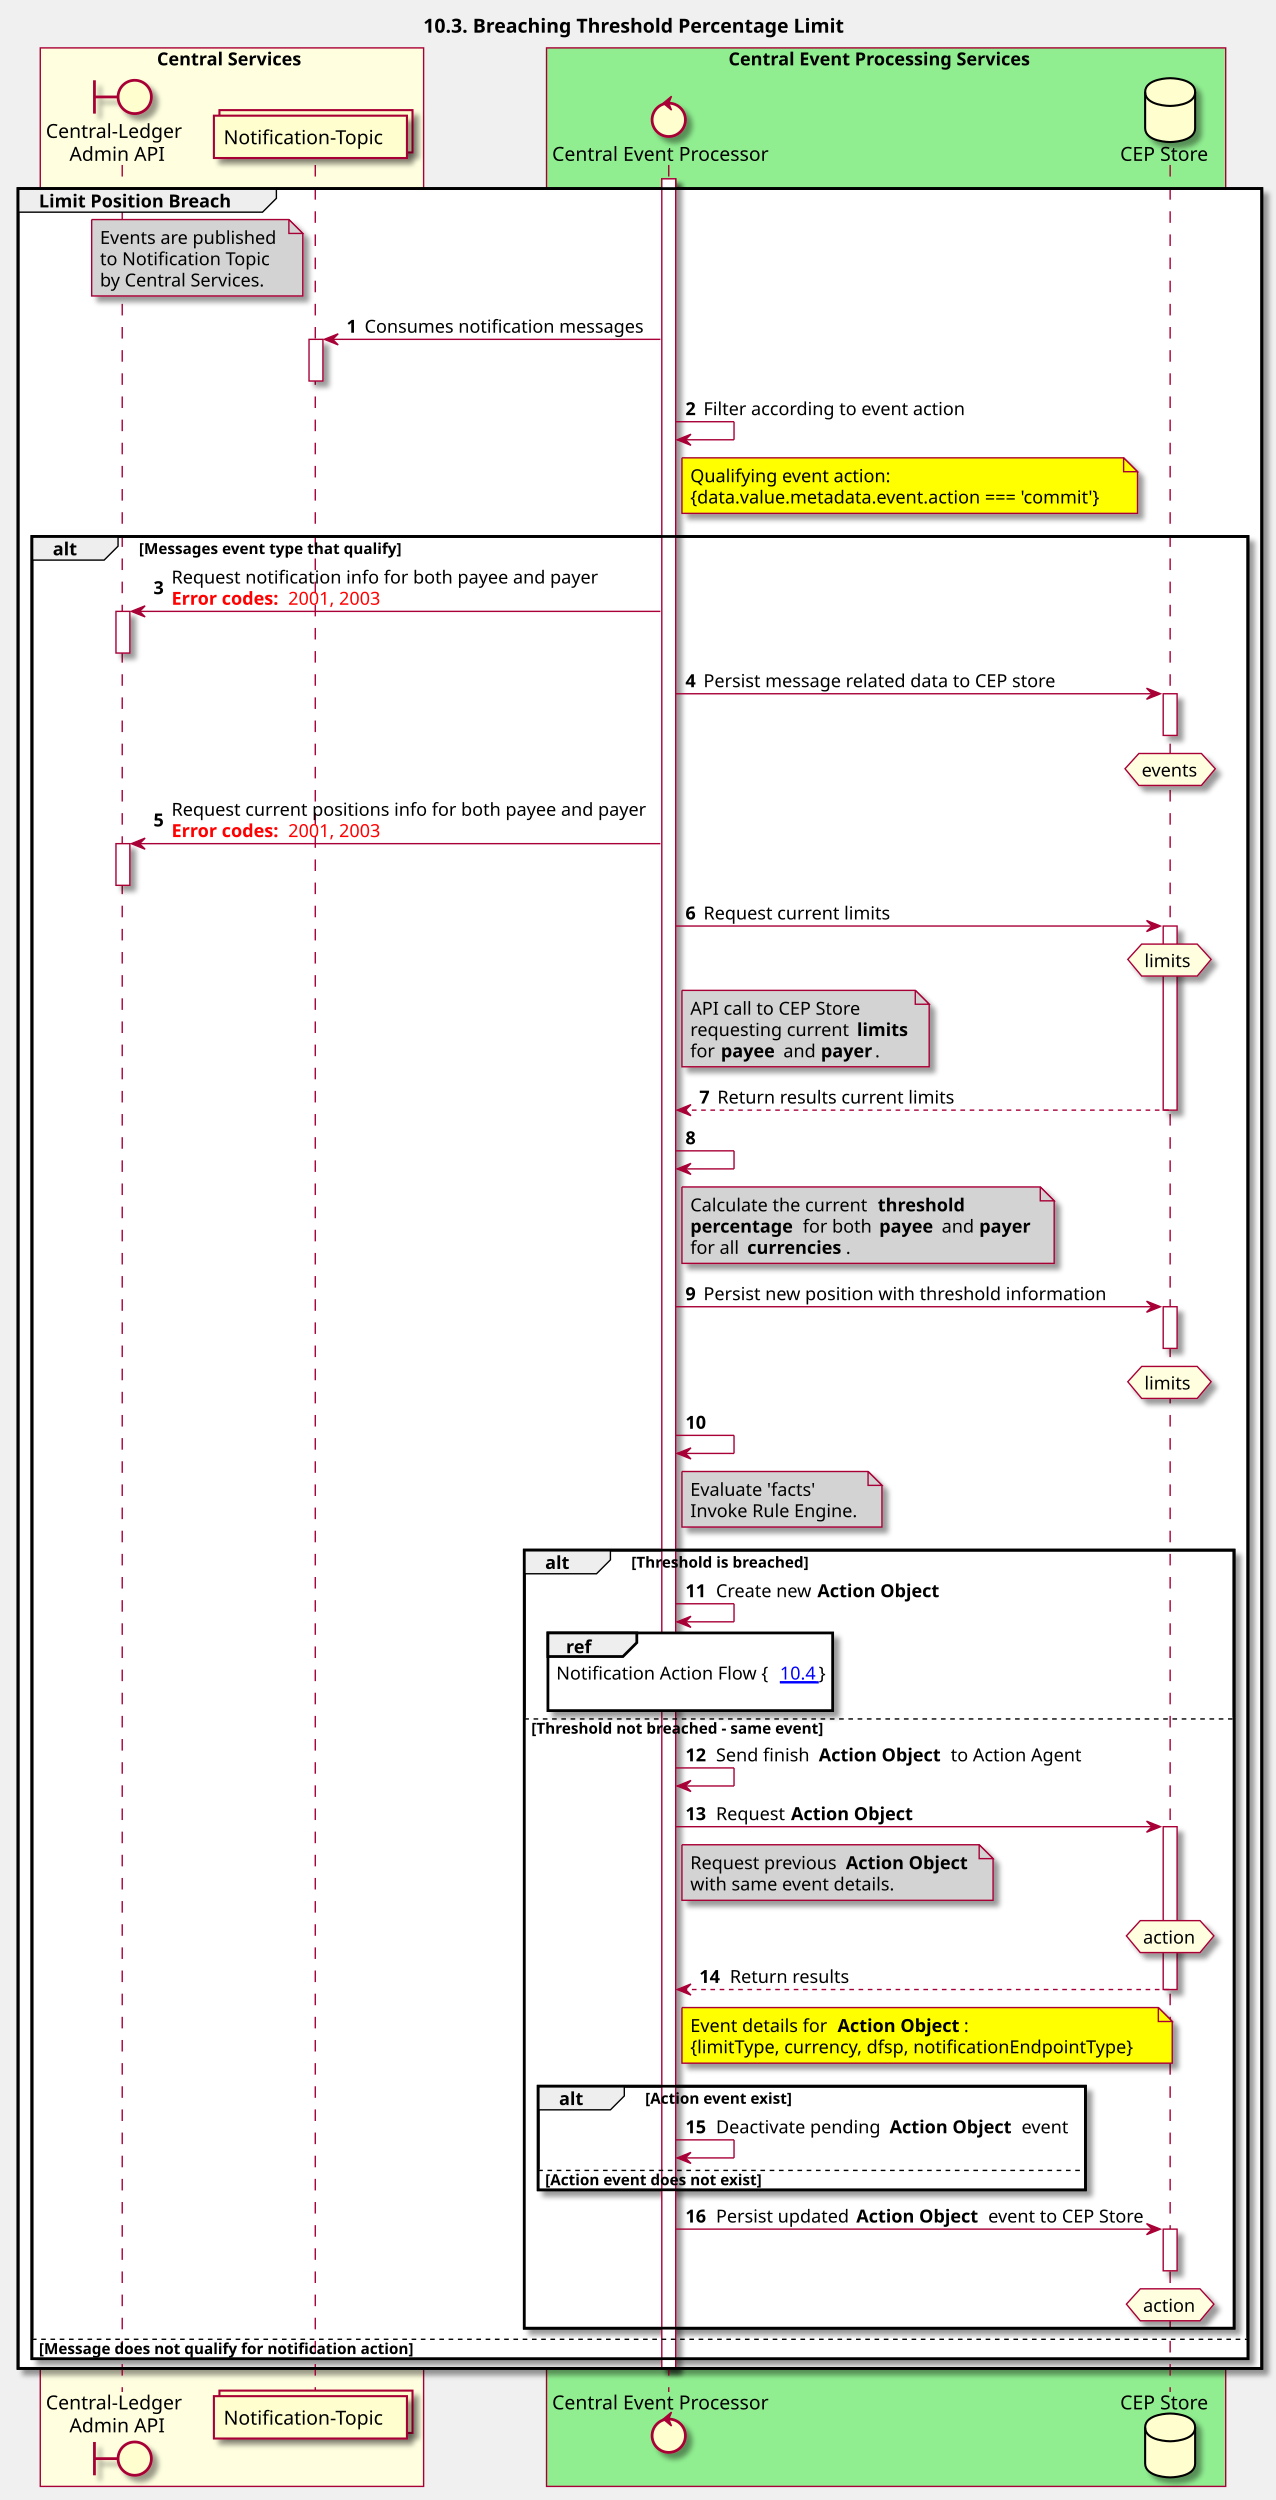
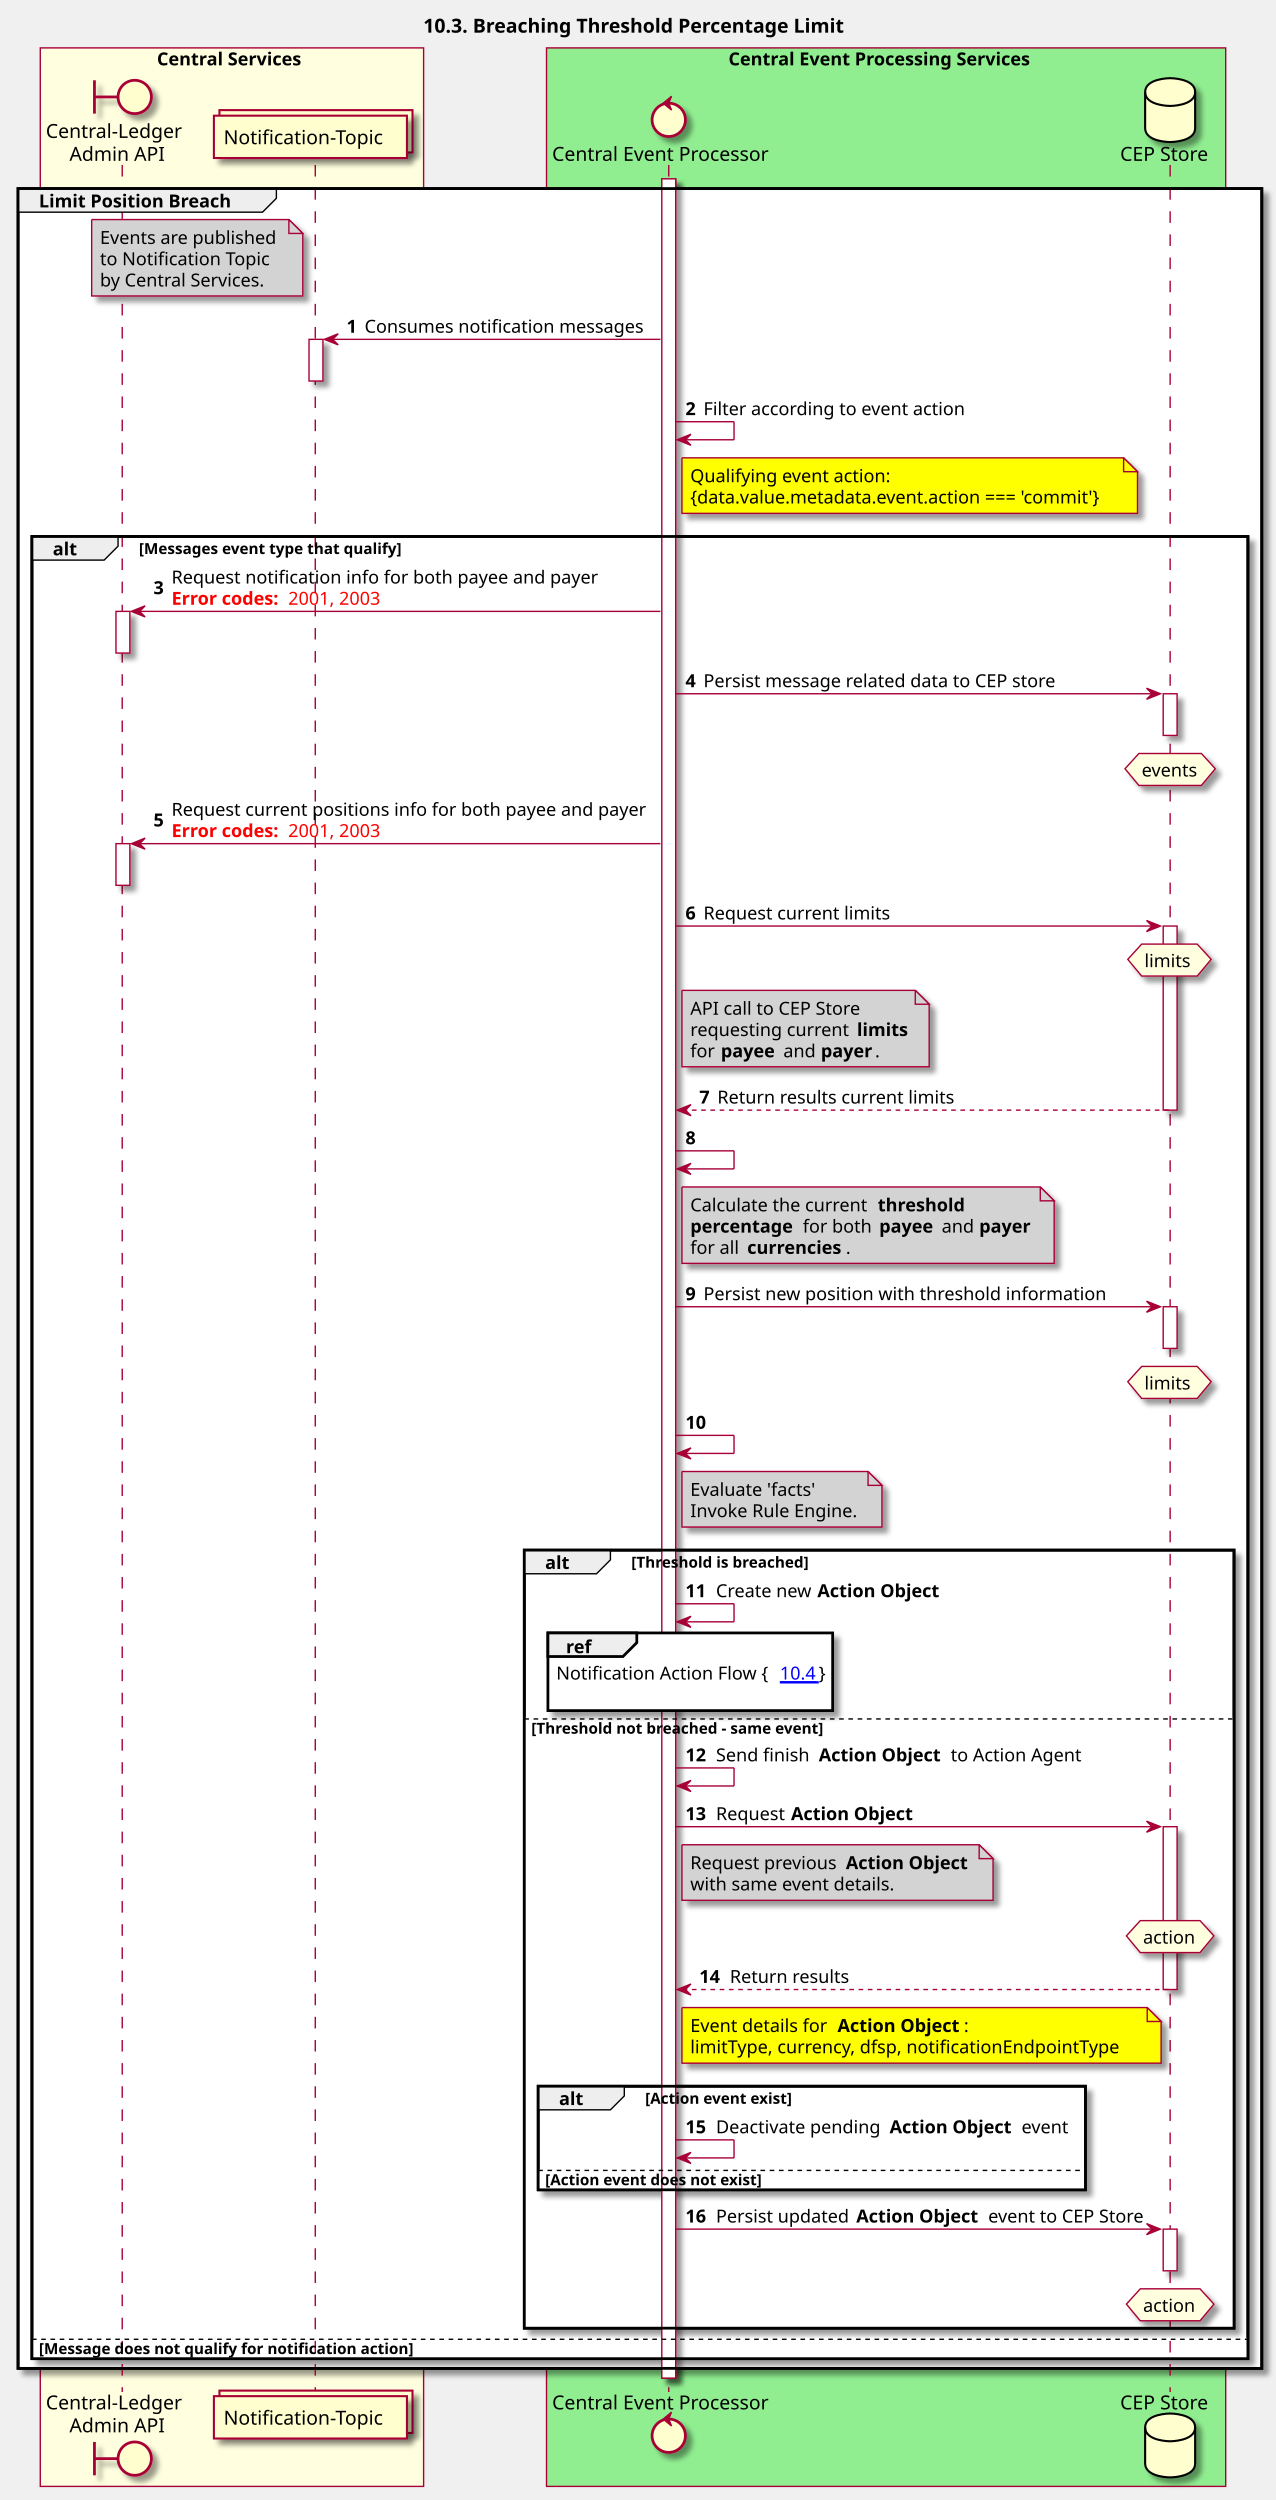
<svg xmlns="http://www.w3.org/2000/svg" xmlns:xlink="http://www.w3.org/1999/xlink" contentScriptType="application/ecmascript" contentStyleType="text/css" height="1080.6px" preserveAspectRatio="none" style="width:551px;height:1080px;" version="1.1" viewBox="0 0 551 1080" width="551.4px" zoomAndPan="magnify">
  <defs>
-     <filter height="300%" id="f1mkech80whkxd" width="300%" x="-1" y="-1">
+     <filter height="300%" id="f1wkbdhdo3tbpr" width="300%" x="-1" y="-1">
      <feGaussianBlur result="blurOut" stdDeviation="1.2" />
      <feColorMatrix in="blurOut" result="blurOut2" type="matrix" values="0 0 0 0 0 0 0 0 0 0 0 0 0 0 0 0 0 0 .4 0" />
      <feOffset dx="2.4" dy="2.4" in="blurOut2" result="blurOut3" />
      <feBlend in="SourceGraphic" in2="blurOut3" mode="normal" />
    </filter>
  </defs>
  <g>
    <text fill="#000000" font-family="sans-serif" font-size="8.4" font-weight="bold" lengthAdjust="spacingAndGlyphs" textLength="187.2" x="182.85" y="14.121">10.3. Breaching Threshold Percentage Limit</text>
    <rect fill="#FFFFE0" height="1053.435" style="stroke: #A80036; stroke-width: 0.6;" width="165.6" x="17.4" y="20.693" />
    <text fill="#000000" font-family="sans-serif" font-size="7.8" font-weight="bold" lengthAdjust="spacingAndGlyphs" textLength="64.8" x="67.8" y="28.234">Central Services</text>
    <rect fill="#90EE90" height="1053.435" style="stroke: #A80036; stroke-width: 0.6;" width="293.4" x="236.1" y="20.693" />
    <text fill="#000000" font-family="sans-serif" font-size="7.8" font-weight="bold" lengthAdjust="spacingAndGlyphs" textLength="136.2" x="314.7" y="28.234">Central Event Processing Services</text>
-     <rect fill="#FFFFFF" filter="url(#f1mkech80whkxd)" height="18" style="stroke: #A80036; stroke-width: 0.6;" width="6" x="50.1" y="264.115" />
-     <rect fill="#FFFFFF" filter="url(#f1mkech80whkxd)" height="18" style="stroke: #A80036; stroke-width: 0.6;" width="6" x="50.1" y="364.46" />
-     <rect fill="#FFFFFF" filter="url(#f1mkech80whkxd)" height="18" style="stroke: #A80036; stroke-width: 0.6;" width="6" x="133.5" y="146.597" />
-     <rect fill="#FFFFFF" filter="url(#f1mkech80whkxd)" height="945.877" style="stroke: #A80036; stroke-width: 0.6;" width="6" x="285.9" y="77.265" />
-     <rect fill="#FFFFFF" filter="url(#f1mkech80whkxd)" height="18" style="stroke: #A80036; stroke-width: 0.6;" width="6" x="502.5" y="299.701" />
-     <rect fill="#FFFFFF" filter="url(#f1mkech80whkxd)" height="79.532" style="stroke: #A80036; stroke-width: 0.6;" width="6" x="502.5" y="400.046" />
-     <rect fill="#FFFFFF" filter="url(#f1mkech80whkxd)" height="18" style="stroke: #A80036; stroke-width: 0.6;" width="6" x="502.5" y="564.51" />
-     <rect fill="#FFFFFF" filter="url(#f1mkech80whkxd)" height="70.345" style="stroke: #A80036; stroke-width: 0.6;" width="6" x="502.5" y="789.133" />
-     <rect fill="#FFFFFF" filter="url(#f1mkech80whkxd)" height="18" style="stroke: #A80036; stroke-width: 0.6;" width="6" x="502.5" y="962.982" />
-     <rect fill="#FFFFFF" filter="url(#f1mkech80whkxd)" height="941.677" style="stroke: #000000; stroke-width: 1.2;" width="537.3" x="7.8" y="81.465" />
-     <rect fill="#FFFFFF" filter="url(#f1mkech80whkxd)" height="787.186" style="stroke: #000000; stroke-width: 1.2;" width="525.3" x="13.8" y="231.756" />
-     <rect fill="#FFFFFF" filter="url(#f1mkech80whkxd)" height="336.114" style="stroke: #000000; stroke-width: 1.2;" width="306.6" x="226.5" y="669.655" />
+     <rect fill="#FFFFFF" filter="url(#f1wkbdhdo3tbpr)" height="18" style="stroke: #A80036; stroke-width: 0.6;" width="6" x="50.1" y="264.115" />
+     <rect fill="#FFFFFF" filter="url(#f1wkbdhdo3tbpr)" height="18" style="stroke: #A80036; stroke-width: 0.6;" width="6" x="50.1" y="364.46" />
+     <rect fill="#FFFFFF" filter="url(#f1wkbdhdo3tbpr)" height="18" style="stroke: #A80036; stroke-width: 0.6;" width="6" x="133.5" y="146.597" />
+     <rect fill="#FFFFFF" filter="url(#f1wkbdhdo3tbpr)" height="950.077" style="stroke: #A80036; stroke-width: 0.6;" width="6" x="285.9" y="77.265" />
+     <rect fill="#FFFFFF" filter="url(#f1wkbdhdo3tbpr)" height="18" style="stroke: #A80036; stroke-width: 0.6;" width="6" x="502.5" y="299.701" />
+     <rect fill="#FFFFFF" filter="url(#f1wkbdhdo3tbpr)" height="79.532" style="stroke: #A80036; stroke-width: 0.6;" width="6" x="502.5" y="400.046" />
+     <rect fill="#FFFFFF" filter="url(#f1wkbdhdo3tbpr)" height="18" style="stroke: #A80036; stroke-width: 0.6;" width="6" x="502.5" y="564.51" />
+     <rect fill="#FFFFFF" filter="url(#f1wkbdhdo3tbpr)" height="70.345" style="stroke: #A80036; stroke-width: 0.6;" width="6" x="502.5" y="789.133" />
+     <rect fill="#FFFFFF" filter="url(#f1wkbdhdo3tbpr)" height="18" style="stroke: #A80036; stroke-width: 0.6;" width="6" x="502.5" y="962.982" />
+     <rect fill="#FFFFFF" filter="url(#f1wkbdhdo3tbpr)" height="941.677" style="stroke: #000000; stroke-width: 1.2;" width="537.3" x="7.8" y="81.465" />
+     <rect fill="#FFFFFF" filter="url(#f1wkbdhdo3tbpr)" height="787.186" style="stroke: #000000; stroke-width: 1.2;" width="525.3" x="13.8" y="231.756" />
+     <rect fill="#FFFFFF" filter="url(#f1wkbdhdo3tbpr)" height="336.114" style="stroke: #000000; stroke-width: 1.2;" width="306.6" x="226.5" y="669.655" />
    <rect fill="#FFFFFF" height="263.782" style="stroke: none; stroke-width: 0.6;" width="306.6" x="226.5" y="741.987" />
-     <rect fill="#FFFFFF" filter="url(#f1mkech80whkxd)" height="44.746" style="stroke: #000000; stroke-width: 1.2;" width="236.4" x="232.5" y="901.25" />
+     <rect fill="#FFFFFF" filter="url(#f1wkbdhdo3tbpr)" height="44.746" style="stroke: #000000; stroke-width: 1.2;" width="236.4" x="232.5" y="901.25" />
    <rect fill="#FFFFFF" height="8.973" style="stroke: none; stroke-width: 0.6;" width="236.4" x="232.5" y="937.023" />
    <rect fill="#FFFFFF" height="8.973" style="stroke: none; stroke-width: 0.6;" width="525.3" x="13.8" y="1009.969" />
    <line style="stroke: #A80036; stroke-width: 0.6; stroke-dasharray: 5.0,5.0;" x1="52.8" x2="52.8" y1="71.265" y2="1033.342" />
    <line style="stroke: #A80036; stroke-width: 0.6; stroke-dasharray: 5.0,5.0;" x1="136.2" x2="136.2" y1="71.265" y2="1033.342" />
    <line style="stroke: #A80036; stroke-width: 0.6; stroke-dasharray: 5.0,5.0;" x1="288.9" x2="288.9" y1="71.265" y2="1033.342" />
    <line style="stroke: #A80036; stroke-width: 0.6; stroke-dasharray: 5.0,5.0;" x1="505.5" x2="505.5" y1="71.265" y2="1033.342" />
    <text fill="#000000" font-family="sans-serif" font-size="8.4" lengthAdjust="spacingAndGlyphs" textLength="63" x="19.8" y="59.6">Central-Ledger</text>
    <text fill="#000000" font-family="sans-serif" font-size="8.4" lengthAdjust="spacingAndGlyphs" textLength="42.6" x="30" y="69.493">Admin API</text>
-     <path d="M40.8,34.679 L40.8,49.079 M40.8,41.879 L51,41.879 " fill="none" filter="url(#f1mkech80whkxd)" style="stroke: #A80036; stroke-width: 1.2;" />
-     <ellipse cx="58.2" cy="41.879" fill="#FEFECE" filter="url(#f1mkech80whkxd)" rx="7.2" ry="7.2" style="stroke: #A80036; stroke-width: 1.2;" />
+     <path d="M40.8,34.679 L40.8,49.079 M40.8,41.879 L51,41.879 " fill="none" filter="url(#f1wkbdhdo3tbpr)" style="stroke: #A80036; stroke-width: 1.2;" />
+     <ellipse cx="58.2" cy="41.879" fill="#FEFECE" filter="url(#f1wkbdhdo3tbpr)" rx="7.2" ry="7.2" style="stroke: #A80036; stroke-width: 1.2;" />
    <text fill="#000000" font-family="sans-serif" font-size="8.4" lengthAdjust="spacingAndGlyphs" textLength="63" x="19.8" y="1040.863">Central-Ledger</text>
    <text fill="#000000" font-family="sans-serif" font-size="8.4" lengthAdjust="spacingAndGlyphs" textLength="42.6" x="30" y="1050.756">Admin API</text>
-     <path d="M40.8,1054.928 L40.8,1069.328 M40.8,1062.128 L51,1062.128 " fill="none" filter="url(#f1mkech80whkxd)" style="stroke: #A80036; stroke-width: 1.2;" />
-     <ellipse cx="58.2" cy="1062.128" fill="#FEFECE" filter="url(#f1mkech80whkxd)" rx="7.2" ry="7.2" style="stroke: #A80036; stroke-width: 1.2;" />
-     <rect fill="#FEFECE" filter="url(#f1mkech80whkxd)" height="18.293" style="stroke: #A80036; stroke-width: 0.9;" width="83.4" x="94.8" y="47.572" />
-     <rect fill="#FEFECE" filter="url(#f1mkech80whkxd)" height="18.293" style="stroke: #A80036; stroke-width: 0.9;" width="83.4" x="92.4" y="49.972" />
+     <path d="M40.8,1054.928 L40.8,1069.328 M40.8,1062.128 L51,1062.128 " fill="none" filter="url(#f1wkbdhdo3tbpr)" style="stroke: #A80036; stroke-width: 1.2;" />
+     <ellipse cx="58.2" cy="1062.128" fill="#FEFECE" filter="url(#f1wkbdhdo3tbpr)" rx="7.2" ry="7.2" style="stroke: #A80036; stroke-width: 1.2;" />
+     <rect fill="#FEFECE" filter="url(#f1wkbdhdo3tbpr)" height="18.293" style="stroke: #A80036; stroke-width: 0.9;" width="83.4" x="94.8" y="47.572" />
+     <rect fill="#FEFECE" filter="url(#f1wkbdhdo3tbpr)" height="18.293" style="stroke: #A80036; stroke-width: 0.9;" width="83.4" x="92.4" y="49.972" />
    <text fill="#000000" font-family="sans-serif" font-size="8.4" lengthAdjust="spacingAndGlyphs" textLength="75" x="96.6" y="62.293">Notification-Topic</text>
-     <rect fill="#FEFECE" filter="url(#f1mkech80whkxd)" height="18.293" style="stroke: #A80036; stroke-width: 0.9;" width="83.4" x="94.8" y="1032.742" />
-     <rect fill="#FEFECE" filter="url(#f1mkech80whkxd)" height="18.293" style="stroke: #A80036; stroke-width: 0.9;" width="83.4" x="92.4" y="1035.142" />
+     <rect fill="#FEFECE" filter="url(#f1wkbdhdo3tbpr)" height="18.293" style="stroke: #A80036; stroke-width: 0.9;" width="83.4" x="94.8" y="1032.742" />
+     <rect fill="#FEFECE" filter="url(#f1wkbdhdo3tbpr)" height="18.293" style="stroke: #A80036; stroke-width: 0.9;" width="83.4" x="92.4" y="1035.142" />
    <text fill="#000000" font-family="sans-serif" font-size="8.4" lengthAdjust="spacingAndGlyphs" textLength="75" x="96.6" y="1047.463">Notification-Topic</text>
    <text fill="#000000" font-family="sans-serif" font-size="8.4" lengthAdjust="spacingAndGlyphs" textLength="97.2" x="238.5" y="69.493">Central Event Processor</text>
-     <ellipse cx="288.9" cy="51.772" fill="#FEFECE" filter="url(#f1mkech80whkxd)" rx="7.2" ry="7.2" style="stroke: #A80036; stroke-width: 1.2;" />
+     <ellipse cx="288.9" cy="51.772" fill="#FEFECE" filter="url(#f1wkbdhdo3tbpr)" rx="7.2" ry="7.2" style="stroke: #A80036; stroke-width: 1.2;" />
    <polygon fill="#A80036" points="286.5,44.572,290.1,41.572,288.9,44.572,290.1,47.572,286.5,44.572" style="stroke: #A80036; stroke-width: 0.6;" />
    <text fill="#000000" font-family="sans-serif" font-size="8.4" lengthAdjust="spacingAndGlyphs" textLength="97.2" x="238.5" y="1040.863">Central Event Processor</text>
-     <ellipse cx="288.9" cy="1052.235" fill="#FEFECE" filter="url(#f1mkech80whkxd)" rx="7.2" ry="7.2" style="stroke: #A80036; stroke-width: 1.2;" />
+     <ellipse cx="288.9" cy="1052.235" fill="#FEFECE" filter="url(#f1wkbdhdo3tbpr)" rx="7.2" ry="7.2" style="stroke: #A80036; stroke-width: 1.2;" />
    <polygon fill="#A80036" points="286.5,1045.035,290.1,1042.035,288.9,1045.035,290.1,1048.035,286.5,1045.035" style="stroke: #A80036; stroke-width: 0.6;" />
    <text fill="#000000" font-family="sans-serif" font-size="8.4" lengthAdjust="spacingAndGlyphs" textLength="39.6" x="483.9" y="69.493">CEP Store</text>
-     <path d="M494.7,39.772 C494.7,33.772 505.5,33.772 505.5,33.772 C505.5,33.772 516.3,33.772 516.3,39.772 L516.3,55.372 C516.3,61.372 505.5,61.372 505.5,61.372 C505.5,61.372 494.7,61.372 494.7,55.372 L494.7,39.772 " fill="#FEFECE" filter="url(#f1mkech80whkxd)" style="stroke: #000000; stroke-width: 0.9;" />
+     <path d="M494.7,39.772 C494.7,33.772 505.5,33.772 505.5,33.772 C505.5,33.772 516.3,33.772 516.3,39.772 L516.3,55.372 C516.3,61.372 505.5,61.372 505.5,61.372 C505.5,61.372 494.7,61.372 494.7,55.372 L494.7,39.772 " fill="#FEFECE" filter="url(#f1wkbdhdo3tbpr)" style="stroke: #000000; stroke-width: 0.9;" />
    <path d="M494.7,39.772 C494.7,45.772 505.5,45.772 505.5,45.772 C505.5,45.772 516.3,45.772 516.3,39.772 " fill="none" style="stroke: #000000; stroke-width: 0.9;" />
    <text fill="#000000" font-family="sans-serif" font-size="8.4" lengthAdjust="spacingAndGlyphs" textLength="39.6" x="483.9" y="1040.863">CEP Store</text>
-     <path d="M494.7,1048.635 C494.7,1042.635 505.5,1042.635 505.5,1042.635 C505.5,1042.635 516.3,1042.635 516.3,1048.635 L516.3,1064.235 C516.3,1070.235 505.5,1070.235 505.5,1070.235 C505.5,1070.235 494.7,1070.235 494.7,1064.235 L494.7,1048.635 " fill="#FEFECE" filter="url(#f1mkech80whkxd)" style="stroke: #000000; stroke-width: 0.9;" />
+     <path d="M494.7,1048.635 C494.7,1042.635 505.5,1042.635 505.5,1042.635 C505.5,1042.635 516.3,1042.635 516.3,1048.635 L516.3,1064.235 C516.3,1070.235 505.5,1070.235 505.5,1070.235 C505.5,1070.235 494.7,1070.235 494.7,1064.235 L494.7,1048.635 " fill="#FEFECE" filter="url(#f1wkbdhdo3tbpr)" style="stroke: #000000; stroke-width: 0.9;" />
    <path d="M494.7,1048.635 C494.7,1054.635 505.5,1054.635 505.5,1054.635 C505.5,1054.635 516.3,1054.635 516.3,1048.635 " fill="none" style="stroke: #000000; stroke-width: 0.9;" />
-     <rect fill="#FFFFFF" filter="url(#f1mkech80whkxd)" height="18" style="stroke: #A80036; stroke-width: 0.6;" width="6" x="50.1" y="264.115" />
-     <rect fill="#FFFFFF" filter="url(#f1mkech80whkxd)" height="18" style="stroke: #A80036; stroke-width: 0.6;" width="6" x="50.1" y="364.46" />
-     <rect fill="#FFFFFF" filter="url(#f1mkech80whkxd)" height="18" style="stroke: #A80036; stroke-width: 0.6;" width="6" x="133.5" y="146.597" />
-     <rect fill="#FFFFFF" filter="url(#f1mkech80whkxd)" height="945.877" style="stroke: #A80036; stroke-width: 0.6;" width="6" x="285.9" y="77.265" />
-     <rect fill="#FFFFFF" filter="url(#f1mkech80whkxd)" height="18" style="stroke: #A80036; stroke-width: 0.6;" width="6" x="502.5" y="299.701" />
-     <rect fill="#FFFFFF" filter="url(#f1mkech80whkxd)" height="79.532" style="stroke: #A80036; stroke-width: 0.6;" width="6" x="502.5" y="400.046" />
-     <rect fill="#FFFFFF" filter="url(#f1mkech80whkxd)" height="18" style="stroke: #A80036; stroke-width: 0.6;" width="6" x="502.5" y="564.51" />
-     <rect fill="#FFFFFF" filter="url(#f1mkech80whkxd)" height="70.345" style="stroke: #A80036; stroke-width: 0.6;" width="6" x="502.5" y="789.133" />
-     <rect fill="#FFFFFF" filter="url(#f1mkech80whkxd)" height="18" style="stroke: #A80036; stroke-width: 0.6;" width="6" x="502.5" y="962.982" />
+     <rect fill="#FFFFFF" filter="url(#f1wkbdhdo3tbpr)" height="18" style="stroke: #A80036; stroke-width: 0.6;" width="6" x="50.1" y="264.115" />
+     <rect fill="#FFFFFF" filter="url(#f1wkbdhdo3tbpr)" height="18" style="stroke: #A80036; stroke-width: 0.6;" width="6" x="50.1" y="364.46" />
+     <rect fill="#FFFFFF" filter="url(#f1wkbdhdo3tbpr)" height="18" style="stroke: #A80036; stroke-width: 0.6;" width="6" x="133.5" y="146.597" />
+     <rect fill="#FFFFFF" filter="url(#f1wkbdhdo3tbpr)" height="950.077" style="stroke: #A80036; stroke-width: 0.6;" width="6" x="285.9" y="77.265" />
+     <rect fill="#FFFFFF" filter="url(#f1wkbdhdo3tbpr)" height="18" style="stroke: #A80036; stroke-width: 0.6;" width="6" x="502.5" y="299.701" />
+     <rect fill="#FFFFFF" filter="url(#f1wkbdhdo3tbpr)" height="79.532" style="stroke: #A80036; stroke-width: 0.6;" width="6" x="502.5" y="400.046" />
+     <rect fill="#FFFFFF" filter="url(#f1wkbdhdo3tbpr)" height="18" style="stroke: #A80036; stroke-width: 0.6;" width="6" x="502.5" y="564.51" />
+     <rect fill="#FFFFFF" filter="url(#f1wkbdhdo3tbpr)" height="70.345" style="stroke: #A80036; stroke-width: 0.6;" width="6" x="502.5" y="789.133" />
+     <rect fill="#FFFFFF" filter="url(#f1wkbdhdo3tbpr)" height="18" style="stroke: #A80036; stroke-width: 0.6;" width="6" x="502.5" y="962.982" />
    <path d="M7.8,81.465 L119.4,81.465 L119.4,85.665 L113.4,91.665 L7.8,91.665 L7.8,81.465 " fill="#EEEEEE" style="stroke: #000000; stroke-width: 0.6;" />
    <rect fill="none" height="941.677" style="stroke: #000000; stroke-width: 1.2;" width="537.3" x="7.8" y="81.465" />
    <text fill="#000000" font-family="sans-serif" font-size="7.8" font-weight="bold" lengthAdjust="spacingAndGlyphs" textLength="84.6" x="16.8" y="89.606">Limit Position Breach</text>
-     <path d="M39.6,94.852 L39.6,127.852 L130.8,127.852 L130.8,100.852 L124.8,94.852 L39.6,94.852 " fill="#D3D3D3" filter="url(#f1mkech80whkxd)" style="stroke: #A80036; stroke-width: 0.6;" />
+     <path d="M39.6,94.852 L39.6,127.852 L130.8,127.852 L130.8,100.852 L124.8,94.852 L39.6,94.852 " fill="#D3D3D3" filter="url(#f1wkbdhdo3tbpr)" style="stroke: #A80036; stroke-width: 0.6;" />
    <path d="M124.8,94.852 L124.8,100.852 L130.8,100.852 L124.8,94.852 " fill="#D3D3D3" style="stroke: #A80036; stroke-width: 0.6;" />
    <text fill="#000000" font-family="sans-serif" font-size="7.8" lengthAdjust="spacingAndGlyphs" textLength="78" x="43.2" y="105.393">Events are published</text>
    <text fill="#000000" font-family="sans-serif" font-size="7.8" lengthAdjust="spacingAndGlyphs" textLength="78.6" x="43.2" y="114.579">to Notification Topic</text>
    <text fill="#000000" font-family="sans-serif" font-size="7.8" lengthAdjust="spacingAndGlyphs" textLength="73.8" x="43.2" y="123.765">by Central Services.</text>
    <polygon fill="#A80036" points="146.1,144.197,140.1,146.597,146.1,148.997,143.7,146.597" style="stroke: #A80036; stroke-width: 0.6;" />
    <line style="stroke: #A80036; stroke-width: 0.6;" x1="142.5" x2="285.3" y1="146.597" y2="146.597" />
    <text fill="#000000" font-family="sans-serif" font-size="7.8" font-weight="bold" lengthAdjust="spacingAndGlyphs" textLength="5.4" x="149.7" y="143.752">1</text>
    <text fill="#000000" font-family="sans-serif" font-size="7.8" lengthAdjust="spacingAndGlyphs" textLength="125.4" x="157.5" y="143.752">Consumes notification messages</text>
    <line style="stroke: #A80036; stroke-width: 0.6;" x1="291.9" x2="317.1" y1="182.183" y2="182.183" />
    <line style="stroke: #A80036; stroke-width: 0.6;" x1="317.1" x2="317.1" y1="182.183" y2="189.983" />
    <line style="stroke: #A80036; stroke-width: 0.6;" x1="292.5" x2="317.1" y1="189.983" y2="189.983" />
    <polygon fill="#A80036" points="298.5,187.583,292.5,189.983,298.5,192.383,296.1,189.983" style="stroke: #A80036; stroke-width: 0.6;" />
    <text fill="#000000" font-family="sans-serif" font-size="7.8" font-weight="bold" lengthAdjust="spacingAndGlyphs" textLength="5.4" x="296.1" y="179.338">2</text>
    <text fill="#000000" font-family="sans-serif" font-size="7.8" lengthAdjust="spacingAndGlyphs" textLength="117.6" x="303.9" y="179.338">Filter according to event action</text>
-     <path d="M294.6,197.783 L294.6,221.783 L491.4,221.783 L491.4,203.783 L485.4,197.783 L294.6,197.783 " fill="#FFFF00" filter="url(#f1mkech80whkxd)" style="stroke: #A80036; stroke-width: 0.6;" />
+     <path d="M294.6,197.783 L294.6,221.783 L491.4,221.783 L491.4,203.783 L485.4,197.783 L294.6,197.783 " fill="#FFFF00" filter="url(#f1wkbdhdo3tbpr)" style="stroke: #A80036; stroke-width: 0.6;" />
    <path d="M485.4,197.783 L485.4,203.783 L491.4,203.783 L485.4,197.783 " fill="#FFFF00" style="stroke: #A80036; stroke-width: 0.6;" />
    <text fill="#000000" font-family="sans-serif" font-size="7.8" lengthAdjust="spacingAndGlyphs" textLength="90" x="298.2" y="208.324">Qualifying event action:</text>
    <text fill="#000000" font-family="sans-serif" font-size="7.8" lengthAdjust="spacingAndGlyphs" textLength="184.2" x="298.2" y="217.511">{data.value.metadata.event.action === 'commit'}</text>
    <path d="M13.8,231.756 L51,231.756 L51,235.956 L45,241.956 L13.8,241.956 L13.8,231.756 " fill="#EEEEEE" style="stroke: #000000; stroke-width: 0.6;" />
    <rect fill="none" height="787.186" style="stroke: #000000; stroke-width: 1.2;" width="525.3" x="13.8" y="231.756" />
    <text fill="#000000" font-family="sans-serif" font-size="7.8" font-weight="bold" lengthAdjust="spacingAndGlyphs" textLength="10.2" x="22.8" y="239.897">alt</text>
    <text fill="#000000" font-family="sans-serif" font-size="6.6" font-weight="bold" lengthAdjust="spacingAndGlyphs" textLength="114" x="60" y="239.337">[Messages event type that qualify]</text>
    <polygon fill="#A80036" points="62.7,261.715,56.7,264.115,62.7,266.515,60.3,264.115" style="stroke: #A80036; stroke-width: 0.6;" />
    <line style="stroke: #A80036; stroke-width: 0.6;" x1="59.1" x2="285.3" y1="264.115" y2="264.115" />
    <text fill="#000000" font-family="sans-serif" font-size="7.8" font-weight="bold" lengthAdjust="spacingAndGlyphs" textLength="5.4" x="66.3" y="256.676">3</text>
    <text fill="#000000" font-family="sans-serif" font-size="7.8" lengthAdjust="spacingAndGlyphs" textLength="189.6" x="74.1" y="252.083">Request notification info for both payee and payer</text>
    <text fill="#FF0000" font-family="sans-serif" font-size="7.8" font-weight="bold" lengthAdjust="spacingAndGlyphs" textLength="48" x="74.1" y="261.269">Error codes:</text>
    <text fill="#FF0000" font-family="sans-serif" font-size="7.8" lengthAdjust="spacingAndGlyphs" textLength="43.2" x="124.5" y="261.269">2001, 2003</text>
    <polygon fill="#A80036" points="495.3,297.301,501.3,299.701,495.3,302.101,497.7,299.701" style="stroke: #A80036; stroke-width: 0.6;" />
    <line style="stroke: #A80036; stroke-width: 0.6;" x1="291.9" x2="498.9" y1="299.701" y2="299.701" />
    <text fill="#000000" font-family="sans-serif" font-size="7.8" font-weight="bold" lengthAdjust="spacingAndGlyphs" textLength="5.4" x="296.1" y="296.856">4</text>
    <text fill="#000000" font-family="sans-serif" font-size="7.8" lengthAdjust="spacingAndGlyphs" textLength="155.4" x="303.9" y="296.856">Persist message related data to CEP store</text>
-     <polygon fill="#FFFFE0" filter="url(#f1mkech80whkxd)" points="492,325.501,519,325.501,525,332.101,519,339.301,492,339.301,486,332.101,492,325.501" style="stroke: #A80036; stroke-width: 0.6;" />
+     <polygon fill="#FFFFE0" filter="url(#f1wkbdhdo3tbpr)" points="492,325.501,519,325.501,525,332.101,519,339.301,492,339.301,486,332.101,492,325.501" style="stroke: #A80036; stroke-width: 0.6;" />
    <text fill="#000000" font-family="sans-serif" font-size="7.8" lengthAdjust="spacingAndGlyphs" textLength="24.6" x="493.2" y="335.442">events</text>
    <polygon fill="#A80036" points="62.7,362.06,56.7,364.46,62.7,366.86,60.3,364.46" style="stroke: #A80036; stroke-width: 0.6;" />
    <line style="stroke: #A80036; stroke-width: 0.6;" x1="59.1" x2="285.3" y1="364.46" y2="364.46" />
    <text fill="#000000" font-family="sans-serif" font-size="7.8" font-weight="bold" lengthAdjust="spacingAndGlyphs" textLength="5.4" x="66.3" y="357.022">5</text>
    <text fill="#000000" font-family="sans-serif" font-size="7.8" lengthAdjust="spacingAndGlyphs" textLength="210.6" x="74.1" y="352.428">Request current positions info for both payee and payer</text>
    <text fill="#FF0000" font-family="sans-serif" font-size="7.8" font-weight="bold" lengthAdjust="spacingAndGlyphs" textLength="48" x="74.1" y="361.615">Error codes:</text>
    <text fill="#FF0000" font-family="sans-serif" font-size="7.8" lengthAdjust="spacingAndGlyphs" textLength="43.2" x="124.5" y="361.615">2001, 2003</text>
    <polygon fill="#A80036" points="495.3,397.647,501.3,400.046,495.3,402.447,497.7,400.046" style="stroke: #A80036; stroke-width: 0.6;" />
    <line style="stroke: #A80036; stroke-width: 0.6;" x1="291.9" x2="498.9" y1="400.046" y2="400.046" />
    <text fill="#000000" font-family="sans-serif" font-size="7.8" font-weight="bold" lengthAdjust="spacingAndGlyphs" textLength="5.4" x="296.1" y="397.201">6</text>
    <text fill="#000000" font-family="sans-serif" font-size="7.8" lengthAdjust="spacingAndGlyphs" textLength="83.4" x="303.9" y="397.201">Request current limits</text>
-     <polygon fill="#FFFFE0" filter="url(#f1mkech80whkxd)" points="493.2,407.846,517.2,407.846,523.2,414.447,517.2,421.647,493.2,421.647,487.2,414.447,493.2,407.846" style="stroke: #A80036; stroke-width: 0.6;" />
+     <polygon fill="#FFFFE0" filter="url(#f1wkbdhdo3tbpr)" points="493.2,407.846,517.2,407.846,523.2,414.447,517.2,421.647,493.2,421.647,487.2,414.447,493.2,407.846" style="stroke: #A80036; stroke-width: 0.6;" />
    <text fill="#000000" font-family="sans-serif" font-size="7.8" lengthAdjust="spacingAndGlyphs" textLength="21.6" x="494.4" y="417.788">limits</text>
-     <path d="M294.6,427.833 L294.6,460.833 L401.4,460.833 L401.4,433.833 L395.4,427.833 L294.6,427.833 " fill="#D3D3D3" filter="url(#f1mkech80whkxd)" style="stroke: #A80036; stroke-width: 0.6;" />
+     <path d="M294.6,427.833 L294.6,460.833 L401.4,460.833 L401.4,433.833 L395.4,427.833 L294.6,427.833 " fill="#D3D3D3" filter="url(#f1wkbdhdo3tbpr)" style="stroke: #A80036; stroke-width: 0.6;" />
    <path d="M395.4,427.833 L395.4,433.833 L401.4,433.833 L395.4,427.833 " fill="#D3D3D3" style="stroke: #A80036; stroke-width: 0.6;" />
    <text fill="#000000" font-family="sans-serif" font-size="7.8" lengthAdjust="spacingAndGlyphs" textLength="75.6" x="298.2" y="438.374">API call to CEP Store</text>
    <text fill="#000000" font-family="sans-serif" font-size="7.8" lengthAdjust="spacingAndGlyphs" textLength="69.6" x="298.2" y="447.56">requesting current</text>
    <text fill="#000000" font-family="sans-serif" font-size="7.8" font-weight="bold" lengthAdjust="spacingAndGlyphs" textLength="22.2" x="370.2" y="447.56">limits</text>
    <text fill="#000000" font-family="sans-serif" font-size="7.8" lengthAdjust="spacingAndGlyphs" textLength="10.8" x="298.2" y="456.747">for</text>
    <text fill="#000000" font-family="sans-serif" font-size="7.8" font-weight="bold" lengthAdjust="spacingAndGlyphs" textLength="24.6" x="311.4" y="456.747">payee</text>
    <text fill="#000000" font-family="sans-serif" font-size="7.8" lengthAdjust="spacingAndGlyphs" textLength="13.8" x="338.4" y="456.747">and</text>
    <text fill="#000000" font-family="sans-serif" font-size="7.8" font-weight="bold" lengthAdjust="spacingAndGlyphs" textLength="23.4" x="354.6" y="456.747">payer</text>
    <text fill="#000000" font-family="sans-serif" font-size="7.8" lengthAdjust="spacingAndGlyphs" textLength="2.4" x="378" y="456.747">.</text>
    <polygon fill="#A80036" points="298.5,477.178,292.5,479.578,298.5,481.978,296.1,479.578" style="stroke: #A80036; stroke-width: 0.6;" />
    <line style="stroke: #A80036; stroke-width: 0.6; stroke-dasharray: 2.0,2.0;" x1="294.9" x2="504.9" y1="479.578" y2="479.578" />
    <text fill="#000000" font-family="sans-serif" font-size="7.8" font-weight="bold" lengthAdjust="spacingAndGlyphs" textLength="5.4" x="302.1" y="476.733">7</text>
    <text fill="#000000" font-family="sans-serif" font-size="7.8" lengthAdjust="spacingAndGlyphs" textLength="106.2" x="309.9" y="476.733">Return results current limits</text>
    <line style="stroke: #A80036; stroke-width: 0.6;" x1="291.9" x2="317.1" y1="497.164" y2="497.164" />
    <line style="stroke: #A80036; stroke-width: 0.6;" x1="317.1" x2="317.1" y1="497.164" y2="504.964" />
    <line style="stroke: #A80036; stroke-width: 0.6;" x1="292.5" x2="317.1" y1="504.964" y2="504.964" />
    <polygon fill="#A80036" points="298.5,502.565,292.5,504.964,298.5,507.365,296.1,504.964" style="stroke: #A80036; stroke-width: 0.6;" />
    <text fill="#000000" font-family="sans-serif" font-size="7.8" font-weight="bold" lengthAdjust="spacingAndGlyphs" textLength="5.4" x="296.1" y="494.319">8</text>
    <text fill="#000000" font-family="sans-serif" font-size="7.8" lengthAdjust="spacingAndGlyphs" textLength="0" x="306.3" y="494.319" />
-     <path d="M294.6,512.764 L294.6,545.764 L455.4,545.764 L455.4,518.764 L449.4,512.764 L294.6,512.764 " fill="#D3D3D3" filter="url(#f1mkech80whkxd)" style="stroke: #A80036; stroke-width: 0.6;" />
+     <path d="M294.6,512.764 L294.6,545.764 L455.4,545.764 L455.4,518.764 L449.4,512.764 L294.6,512.764 " fill="#D3D3D3" filter="url(#f1wkbdhdo3tbpr)" style="stroke: #A80036; stroke-width: 0.6;" />
    <path d="M449.4,512.764 L449.4,518.764 L455.4,518.764 L449.4,512.764 " fill="#D3D3D3" style="stroke: #A80036; stroke-width: 0.6;" />
    <text fill="#000000" font-family="sans-serif" font-size="7.8" lengthAdjust="spacingAndGlyphs" textLength="78.6" x="298.2" y="523.306">Calculate the current</text>
    <text fill="#000000" font-family="sans-serif" font-size="7.8" font-weight="bold" lengthAdjust="spacingAndGlyphs" textLength="39" x="379.2" y="523.306">threshold</text>
    <text fill="#000000" font-family="sans-serif" font-size="7.8" font-weight="bold" lengthAdjust="spacingAndGlyphs" textLength="46.2" x="298.2" y="532.492">percentage</text>
    <text fill="#000000" font-family="sans-serif" font-size="7.8" lengthAdjust="spacingAndGlyphs" textLength="30.6" x="346.8" y="532.492">for both</text>
    <text fill="#000000" font-family="sans-serif" font-size="7.8" font-weight="bold" lengthAdjust="spacingAndGlyphs" textLength="24.6" x="379.8" y="532.492">payee</text>
    <text fill="#000000" font-family="sans-serif" font-size="7.8" lengthAdjust="spacingAndGlyphs" textLength="13.8" x="406.8" y="532.492">and</text>
    <text fill="#000000" font-family="sans-serif" font-size="7.8" font-weight="bold" lengthAdjust="spacingAndGlyphs" textLength="23.4" x="423" y="532.492">payer</text>
    <text fill="#000000" font-family="sans-serif" font-size="7.8" lengthAdjust="spacingAndGlyphs" textLength="22.2" x="298.2" y="541.678">for all</text>
    <text fill="#000000" font-family="sans-serif" font-size="7.8" font-weight="bold" lengthAdjust="spacingAndGlyphs" textLength="42.6" x="322.8" y="541.678">currencies</text>
    <text fill="#000000" font-family="sans-serif" font-size="7.8" lengthAdjust="spacingAndGlyphs" textLength="2.4" x="365.4" y="541.678">.</text>
    <polygon fill="#A80036" points="495.3,562.11,501.3,564.51,495.3,566.91,497.7,564.51" style="stroke: #A80036; stroke-width: 0.6;" />
    <line style="stroke: #A80036; stroke-width: 0.6;" x1="291.9" x2="498.9" y1="564.51" y2="564.51" />
    <text fill="#000000" font-family="sans-serif" font-size="7.8" font-weight="bold" lengthAdjust="spacingAndGlyphs" textLength="5.4" x="296.1" y="561.664">9</text>
    <text fill="#000000" font-family="sans-serif" font-size="7.8" lengthAdjust="spacingAndGlyphs" textLength="180" x="303.9" y="561.664">Persist new position with threshold information</text>
-     <polygon fill="#FFFFE0" filter="url(#f1mkech80whkxd)" points="493.2,590.31,517.2,590.31,523.2,596.91,517.2,604.11,493.2,604.11,487.2,596.91,493.2,590.31" style="stroke: #A80036; stroke-width: 0.6;" />
+     <polygon fill="#FFFFE0" filter="url(#f1wkbdhdo3tbpr)" points="493.2,590.31,517.2,590.31,523.2,596.91,517.2,604.11,493.2,604.11,487.2,596.91,493.2,590.31" style="stroke: #A80036; stroke-width: 0.6;" />
    <text fill="#000000" font-family="sans-serif" font-size="7.8" lengthAdjust="spacingAndGlyphs" textLength="21.6" x="494.4" y="600.251">limits</text>
    <line style="stroke: #A80036; stroke-width: 0.6;" x1="291.9" x2="317.1" y1="620.082" y2="620.082" />
    <line style="stroke: #A80036; stroke-width: 0.6;" x1="317.1" x2="317.1" y1="620.082" y2="627.882" />
    <line style="stroke: #A80036; stroke-width: 0.6;" x1="292.5" x2="317.1" y1="627.882" y2="627.882" />
    <polygon fill="#A80036" points="298.5,625.482,292.5,627.882,298.5,630.282,296.1,627.882" style="stroke: #A80036; stroke-width: 0.6;" />
    <text fill="#000000" font-family="sans-serif" font-size="7.8" font-weight="bold" lengthAdjust="spacingAndGlyphs" textLength="10.8" x="296.1" y="617.237">10</text>
    <text fill="#000000" font-family="sans-serif" font-size="7.8" lengthAdjust="spacingAndGlyphs" textLength="0" x="311.7" y="617.237" />
-     <path d="M294.6,635.682 L294.6,659.682 L381,659.682 L381,641.682 L375,635.682 L294.6,635.682 " fill="#D3D3D3" filter="url(#f1mkech80whkxd)" style="stroke: #A80036; stroke-width: 0.6;" />
+     <path d="M294.6,635.682 L294.6,659.682 L381,659.682 L381,641.682 L375,635.682 L294.6,635.682 " fill="#D3D3D3" filter="url(#f1wkbdhdo3tbpr)" style="stroke: #A80036; stroke-width: 0.6;" />
    <path d="M375,635.682 L375,641.682 L381,641.682 L375,635.682 " fill="#D3D3D3" style="stroke: #A80036; stroke-width: 0.6;" />
    <text fill="#000000" font-family="sans-serif" font-size="7.8" lengthAdjust="spacingAndGlyphs" textLength="55.8" x="298.2" y="646.223">Evaluate 'facts'</text>
    <text fill="#000000" font-family="sans-serif" font-size="7.8" lengthAdjust="spacingAndGlyphs" textLength="73.8" x="298.2" y="655.41">Invoke Rule Engine.</text>
    <path d="M226.5,669.655 L263.7,669.655 L263.7,673.855 L257.7,679.855 L226.5,679.855 L226.5,669.655 " fill="#EEEEEE" style="stroke: #000000; stroke-width: 0.6;" />
    <rect fill="none" height="336.114" style="stroke: #000000; stroke-width: 1.2;" width="306.6" x="226.5" y="669.655" />
    <text fill="#000000" font-family="sans-serif" font-size="7.8" font-weight="bold" lengthAdjust="spacingAndGlyphs" textLength="10.2" x="235.5" y="677.796">alt</text>
    <text fill="#000000" font-family="sans-serif" font-size="6.6" font-weight="bold" lengthAdjust="spacingAndGlyphs" textLength="79.8" x="272.7" y="677.236">[Threshold is breached]</text>
    <line style="stroke: #A80036; stroke-width: 0.6;" x1="291.9" x2="317.1" y1="692.828" y2="692.828" />
    <line style="stroke: #A80036; stroke-width: 0.6;" x1="317.1" x2="317.1" y1="692.828" y2="700.628" />
    <line style="stroke: #A80036; stroke-width: 0.6;" x1="292.5" x2="317.1" y1="700.628" y2="700.628" />
    <polygon fill="#A80036" points="298.5,698.228,292.5,700.628,298.5,703.028,296.1,700.628" style="stroke: #A80036; stroke-width: 0.6;" />
    <text fill="#000000" font-family="sans-serif" font-size="7.8" font-weight="bold" lengthAdjust="spacingAndGlyphs" textLength="10.8" x="296.1" y="689.982">11</text>
    <text fill="#000000" font-family="sans-serif" font-size="7.8" lengthAdjust="spacingAndGlyphs" textLength="41.4" x="309.3" y="689.982">Create new</text>
    <text fill="#000000" font-family="sans-serif" font-size="7.8" font-weight="bold" lengthAdjust="spacingAndGlyphs" textLength="54.6" x="353.1" y="689.982">Action Object</text>
-     <rect fill="#FFFFFF" filter="url(#f1mkech80whkxd)" height="33.559" style="stroke: #000000; stroke-width: 1.2;" width="123" x="236.7" y="705.428" />
+     <rect fill="#FFFFFF" filter="url(#f1wkbdhdo3tbpr)" height="33.559" style="stroke: #000000; stroke-width: 1.2;" width="123" x="236.7" y="705.428" />
    <polygon fill="#EEEEEE" points="236.7,705.428,275.1,705.428,275.1,709.628,269.1,715.628,236.7,715.628,236.7,705.428" style="stroke: #000000; stroke-width: 1.2;" />
    <text fill="#000000" font-family="sans-serif" font-size="7.8" font-weight="bold" lengthAdjust="spacingAndGlyphs" textLength="11.4" x="244.5" y="714.169">ref</text>
    <text fill="#000000" font-family="sans-serif" font-size="7.8" lengthAdjust="spacingAndGlyphs" textLength="96.6" x="240.3" y="725.569">Notification Action Flow {</text>
    <a target="_top" xlink:actuate="onRequest" xlink:href="https://github.com/mojaloop/central-event-processor/tree/master/docs/sequenceDiagrams/seq-cep-10.4-action-flow.svg" xlink:show="new" xlink:title="https://github.com/mojaloop/central-event-processor/tree/master/docs/sequenceDiagrams/seq-cep-10.4-action-flow.svg" xlink:type="simple">
      <text fill="#0000FF" font-family="sans-serif" font-size="7.8" lengthAdjust="spacingAndGlyphs" text-decoration="underline" textLength="16.8" x="336.9" y="725.569">10.4</text>
      <line style="stroke: #0000FF; stroke-width: 1.0;" x1="336.9" x2="353.7" y1="726.769" y2="726.769" />
    </a>
    <text fill="#000000" font-family="sans-serif" font-size="7.8" lengthAdjust="spacingAndGlyphs" textLength="2.4" x="353.7" y="725.569">}</text>
    <text fill="#000000" font-family="sans-serif" font-size="7.8" lengthAdjust="spacingAndGlyphs" textLength="0" x="242.7" y="734.755" />
    <line style="stroke: #000000; stroke-width: 0.6; stroke-dasharray: 2.0,2.0;" x1="226.5" x2="533.1" y1="742.587" y2="742.587" />
    <text fill="#000000" font-family="sans-serif" font-size="6.6" font-weight="bold" lengthAdjust="spacingAndGlyphs" textLength="131.4" x="229.5" y="748.968">[Threshold not breached - same event]</text>
    <line style="stroke: #A80036; stroke-width: 0.6;" x1="291.9" x2="317.1" y1="763.746" y2="763.746" />
    <line style="stroke: #A80036; stroke-width: 0.6;" x1="317.1" x2="317.1" y1="763.746" y2="771.546" />
    <line style="stroke: #A80036; stroke-width: 0.6;" x1="292.5" x2="317.1" y1="771.546" y2="771.546" />
    <polygon fill="#A80036" points="298.5,769.146,292.5,771.546,298.5,773.946,296.1,771.546" style="stroke: #A80036; stroke-width: 0.6;" />
    <text fill="#000000" font-family="sans-serif" font-size="7.8" font-weight="bold" lengthAdjust="spacingAndGlyphs" textLength="10.8" x="296.1" y="760.901">12</text>
    <text fill="#000000" font-family="sans-serif" font-size="7.8" lengthAdjust="spacingAndGlyphs" textLength="42" x="309.3" y="760.901">Send finish</text>
    <text fill="#000000" font-family="sans-serif" font-size="7.8" font-weight="bold" lengthAdjust="spacingAndGlyphs" textLength="54.6" x="353.7" y="760.901">Action Object</text>
    <text fill="#000000" font-family="sans-serif" font-size="7.8" lengthAdjust="spacingAndGlyphs" textLength="59.4" x="410.7" y="760.901">to Action Agent</text>
    <polygon fill="#A80036" points="495.3,786.732,501.3,789.133,495.3,791.533,497.7,789.133" style="stroke: #A80036; stroke-width: 0.6;" />
    <line style="stroke: #A80036; stroke-width: 0.6;" x1="291.9" x2="498.9" y1="789.133" y2="789.133" />
    <text fill="#000000" font-family="sans-serif" font-size="7.8" font-weight="bold" lengthAdjust="spacingAndGlyphs" textLength="10.8" x="296.1" y="786.287">13</text>
    <text fill="#000000" font-family="sans-serif" font-size="7.8" lengthAdjust="spacingAndGlyphs" textLength="30" x="309.3" y="786.287">Request</text>
    <text fill="#000000" font-family="sans-serif" font-size="7.8" font-weight="bold" lengthAdjust="spacingAndGlyphs" textLength="54.6" x="341.7" y="786.287">Action Object</text>
-     <path d="M294.6,796.933 L294.6,820.933 L429,820.933 L429,802.933 L423,796.933 L294.6,796.933 " fill="#D3D3D3" filter="url(#f1mkech80whkxd)" style="stroke: #A80036; stroke-width: 0.6;" />
+     <path d="M294.6,796.933 L294.6,820.933 L429,820.933 L429,802.933 L423,796.933 L294.6,796.933 " fill="#D3D3D3" filter="url(#f1wkbdhdo3tbpr)" style="stroke: #A80036; stroke-width: 0.6;" />
    <path d="M423,796.933 L423,802.933 L429,802.933 L423,796.933 " fill="#D3D3D3" style="stroke: #A80036; stroke-width: 0.6;" />
    <text fill="#000000" font-family="sans-serif" font-size="7.8" lengthAdjust="spacingAndGlyphs" textLength="64.8" x="298.2" y="807.473">Request previous</text>
    <text fill="#000000" font-family="sans-serif" font-size="7.8" font-weight="bold" lengthAdjust="spacingAndGlyphs" textLength="54.6" x="365.4" y="807.473">Action Object</text>
    <text fill="#000000" font-family="sans-serif" font-size="7.8" lengthAdjust="spacingAndGlyphs" textLength="91.2" x="298.2" y="816.66">with same event details.</text>
-     <polygon fill="#FFFFE0" filter="url(#f1mkech80whkxd)" points="492.6,829.705,518.4,829.705,524.4,836.305,518.4,843.505,492.6,843.505,486.6,836.305,492.6,829.705" style="stroke: #A80036; stroke-width: 0.6;" />
+     <polygon fill="#FFFFE0" filter="url(#f1wkbdhdo3tbpr)" points="492.6,829.705,518.4,829.705,524.4,836.305,518.4,843.505,492.6,843.505,486.6,836.305,492.6,829.705" style="stroke: #A80036; stroke-width: 0.6;" />
    <text fill="#000000" font-family="sans-serif" font-size="7.8" lengthAdjust="spacingAndGlyphs" textLength="23.4" x="493.8" y="839.646">action</text>
    <polygon fill="#A80036" points="298.5,857.078,292.5,859.478,298.5,861.878,296.1,859.478" style="stroke: #A80036; stroke-width: 0.6;" />
    <line style="stroke: #A80036; stroke-width: 0.6; stroke-dasharray: 2.0,2.0;" x1="294.9" x2="504.9" y1="859.478" y2="859.478" />
    <text fill="#000000" font-family="sans-serif" font-size="7.8" font-weight="bold" lengthAdjust="spacingAndGlyphs" textLength="10.8" x="302.1" y="856.633">14</text>
    <text fill="#000000" font-family="sans-serif" font-size="7.8" lengthAdjust="spacingAndGlyphs" textLength="52.8" x="315.3" y="856.633">Return results</text>
-     <path d="M294.6,867.278 L294.6,891.278 L506.4,891.278 L506.4,873.278 L500.4,867.278 L294.6,867.278 " fill="#FFFF00" filter="url(#f1mkech80whkxd)" style="stroke: #A80036; stroke-width: 0.6;" />
-     <path d="M500.4,867.278 L500.4,873.278 L506.4,873.278 L500.4,867.278 " fill="#FFFF00" style="stroke: #A80036; stroke-width: 0.6;" />
+     <path d="M294.6,867.278 L294.6,891.278 L501.6,891.278 L501.6,873.278 L495.6,867.278 L294.6,867.278 " fill="#FFFF00" filter="url(#f1wkbdhdo3tbpr)" style="stroke: #A80036; stroke-width: 0.6;" />
+     <path d="M495.6,867.278 L495.6,873.278 L501.6,873.278 L495.6,867.278 " fill="#FFFF00" style="stroke: #A80036; stroke-width: 0.6;" />
    <text fill="#000000" font-family="sans-serif" font-size="7.8" lengthAdjust="spacingAndGlyphs" textLength="61.2" x="298.2" y="877.819">Event details for</text>
    <text fill="#000000" font-family="sans-serif" font-size="7.8" font-weight="bold" lengthAdjust="spacingAndGlyphs" textLength="54.6" x="361.8" y="877.819">Action Object</text>
    <text fill="#000000" font-family="sans-serif" font-size="7.8" lengthAdjust="spacingAndGlyphs" textLength="2.4" x="416.4" y="877.819">:</text>
-     <text fill="#000000" font-family="sans-serif" font-size="7.8" lengthAdjust="spacingAndGlyphs" textLength="199.2" x="298.2" y="887.005">{limitType, currency, dfsp, notificationEndpointType}</text>
+     <text fill="#000000" font-family="sans-serif" font-size="7.8" lengthAdjust="spacingAndGlyphs" textLength="194.4" x="298.2" y="887.005">limitType, currency, dfsp, notificationEndpointType</text>
    <path d="M232.5,901.25 L269.7,901.25 L269.7,905.45 L263.7,911.45 L232.5,911.45 L232.5,901.25 " fill="#EEEEEE" style="stroke: #000000; stroke-width: 0.6;" />
    <rect fill="none" height="44.746" style="stroke: #000000; stroke-width: 1.2;" width="236.4" x="232.5" y="901.25" />
    <text fill="#000000" font-family="sans-serif" font-size="7.8" font-weight="bold" lengthAdjust="spacingAndGlyphs" textLength="10.2" x="241.5" y="909.391">alt</text>
    <text fill="#000000" font-family="sans-serif" font-size="6.6" font-weight="bold" lengthAdjust="spacingAndGlyphs" textLength="64.8" x="278.7" y="908.831">[Action event exist]</text>
    <line style="stroke: #A80036; stroke-width: 0.6;" x1="291.9" x2="317.1" y1="924.423" y2="924.423" />
    <line style="stroke: #A80036; stroke-width: 0.6;" x1="317.1" x2="317.1" y1="924.423" y2="932.223" />
    <line style="stroke: #A80036; stroke-width: 0.6;" x1="292.5" x2="317.1" y1="932.223" y2="932.223" />
    <polygon fill="#A80036" points="298.5,929.823,292.5,932.223,298.5,934.623,296.1,932.223" style="stroke: #A80036; stroke-width: 0.6;" />
    <text fill="#000000" font-family="sans-serif" font-size="7.8" font-weight="bold" lengthAdjust="spacingAndGlyphs" textLength="10.8" x="296.1" y="921.578">15</text>
    <text fill="#000000" font-family="sans-serif" font-size="7.8" lengthAdjust="spacingAndGlyphs" textLength="72.6" x="309.3" y="921.578">Deactivate pending</text>
    <text fill="#000000" font-family="sans-serif" font-size="7.8" font-weight="bold" lengthAdjust="spacingAndGlyphs" textLength="54.6" x="384.3" y="921.578">Action Object</text>
    <text fill="#000000" font-family="sans-serif" font-size="7.8" lengthAdjust="spacingAndGlyphs" textLength="20.4" x="441.3" y="921.578">event</text>
    <line style="stroke: #000000; stroke-width: 0.6; stroke-dasharray: 2.0,2.0;" x1="232.5" x2="468.9" y1="937.623" y2="937.623" />
    <text fill="#000000" font-family="sans-serif" font-size="6.6" font-weight="bold" lengthAdjust="spacingAndGlyphs" textLength="96" x="235.5" y="944.004">[Action event does not exist]</text>
    <polygon fill="#A80036" points="495.3,960.582,501.3,962.982,495.3,965.383,497.7,962.982" style="stroke: #A80036; stroke-width: 0.6;" />
    <line style="stroke: #A80036; stroke-width: 0.6;" x1="291.9" x2="498.9" y1="962.982" y2="962.982" />
    <text fill="#000000" font-family="sans-serif" font-size="7.8" font-weight="bold" lengthAdjust="spacingAndGlyphs" textLength="10.8" x="296.1" y="960.137">16</text>
    <text fill="#000000" font-family="sans-serif" font-size="7.8" lengthAdjust="spacingAndGlyphs" textLength="58.2" x="309.3" y="960.137">Persist updated</text>
    <text fill="#000000" font-family="sans-serif" font-size="7.8" font-weight="bold" lengthAdjust="spacingAndGlyphs" textLength="54.6" x="369.9" y="960.137">Action Object</text>
    <text fill="#000000" font-family="sans-serif" font-size="7.8" lengthAdjust="spacingAndGlyphs" textLength="68.4" x="426.9" y="960.137">event to CEP Store</text>
-     <polygon fill="#FFFFE0" filter="url(#f1mkech80whkxd)" points="492.6,988.783,518.4,988.783,524.4,995.383,518.4,1002.582,492.6,1002.582,486.6,995.383,492.6,988.783" style="stroke: #A80036; stroke-width: 0.6;" />
+     <polygon fill="#FFFFE0" filter="url(#f1wkbdhdo3tbpr)" points="492.6,988.783,518.4,988.783,524.4,995.383,518.4,1002.582,492.6,1002.582,486.6,995.383,492.6,988.783" style="stroke: #A80036; stroke-width: 0.6;" />
    <text fill="#000000" font-family="sans-serif" font-size="7.8" lengthAdjust="spacingAndGlyphs" textLength="23.4" x="493.8" y="998.723">action</text>
    <line style="stroke: #000000; stroke-width: 0.6; stroke-dasharray: 2.0,2.0;" x1="13.8" x2="539.1" y1="1010.569" y2="1010.569" />
    <text fill="#000000" font-family="sans-serif" font-size="6.6" font-weight="bold" lengthAdjust="spacingAndGlyphs" textLength="166.8" x="16.8" y="1016.95">[Message does not qualify for notification action]</text>
  </g>
</svg>
